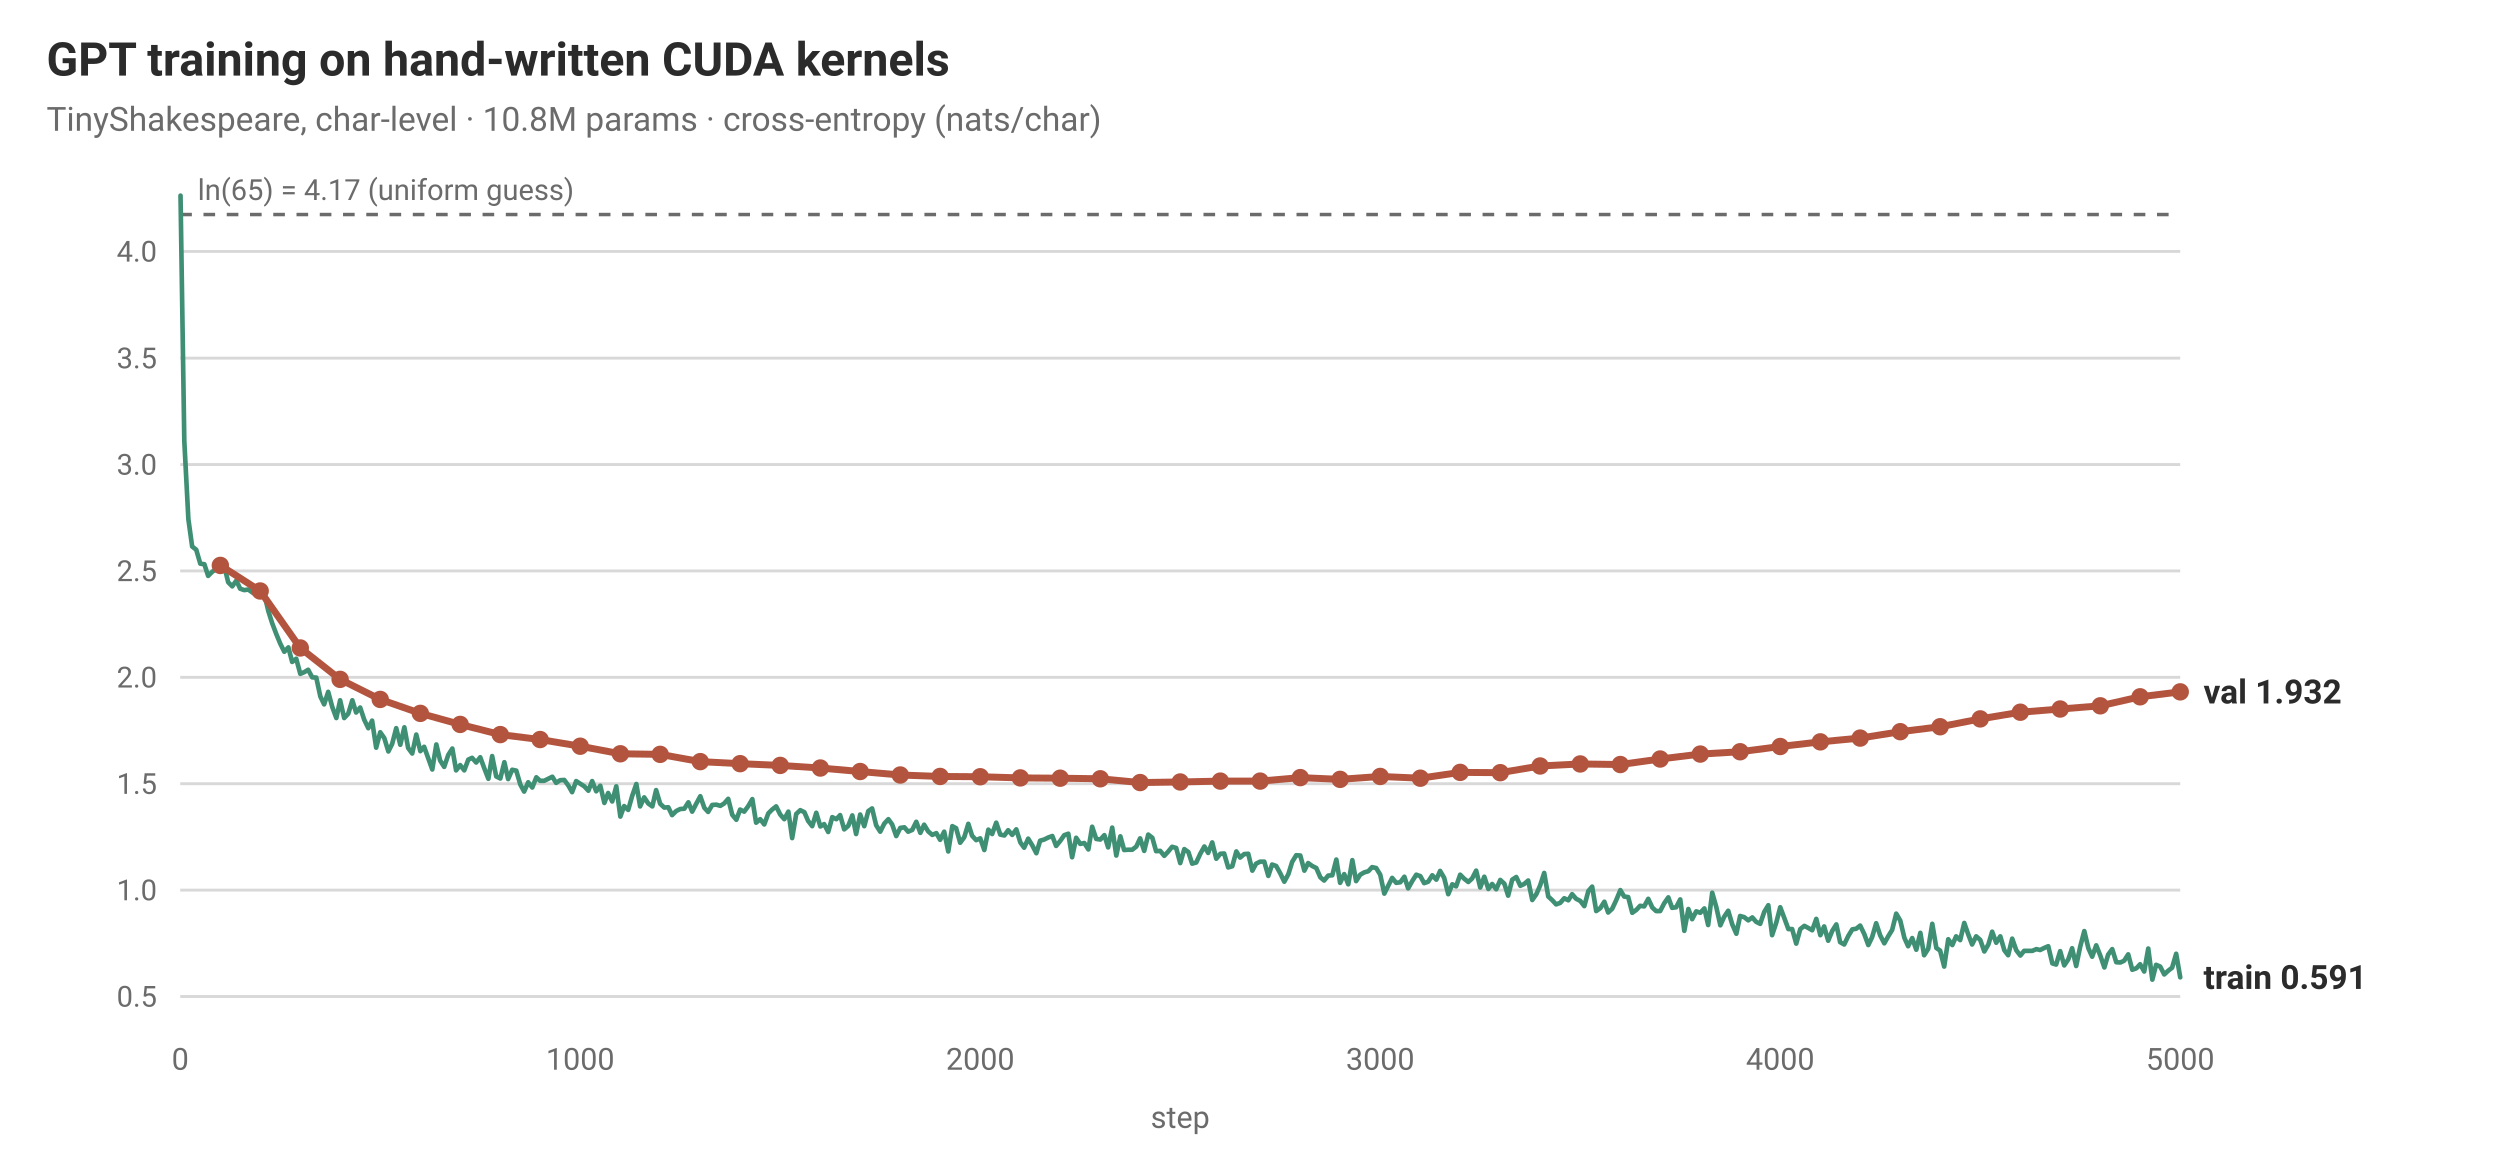
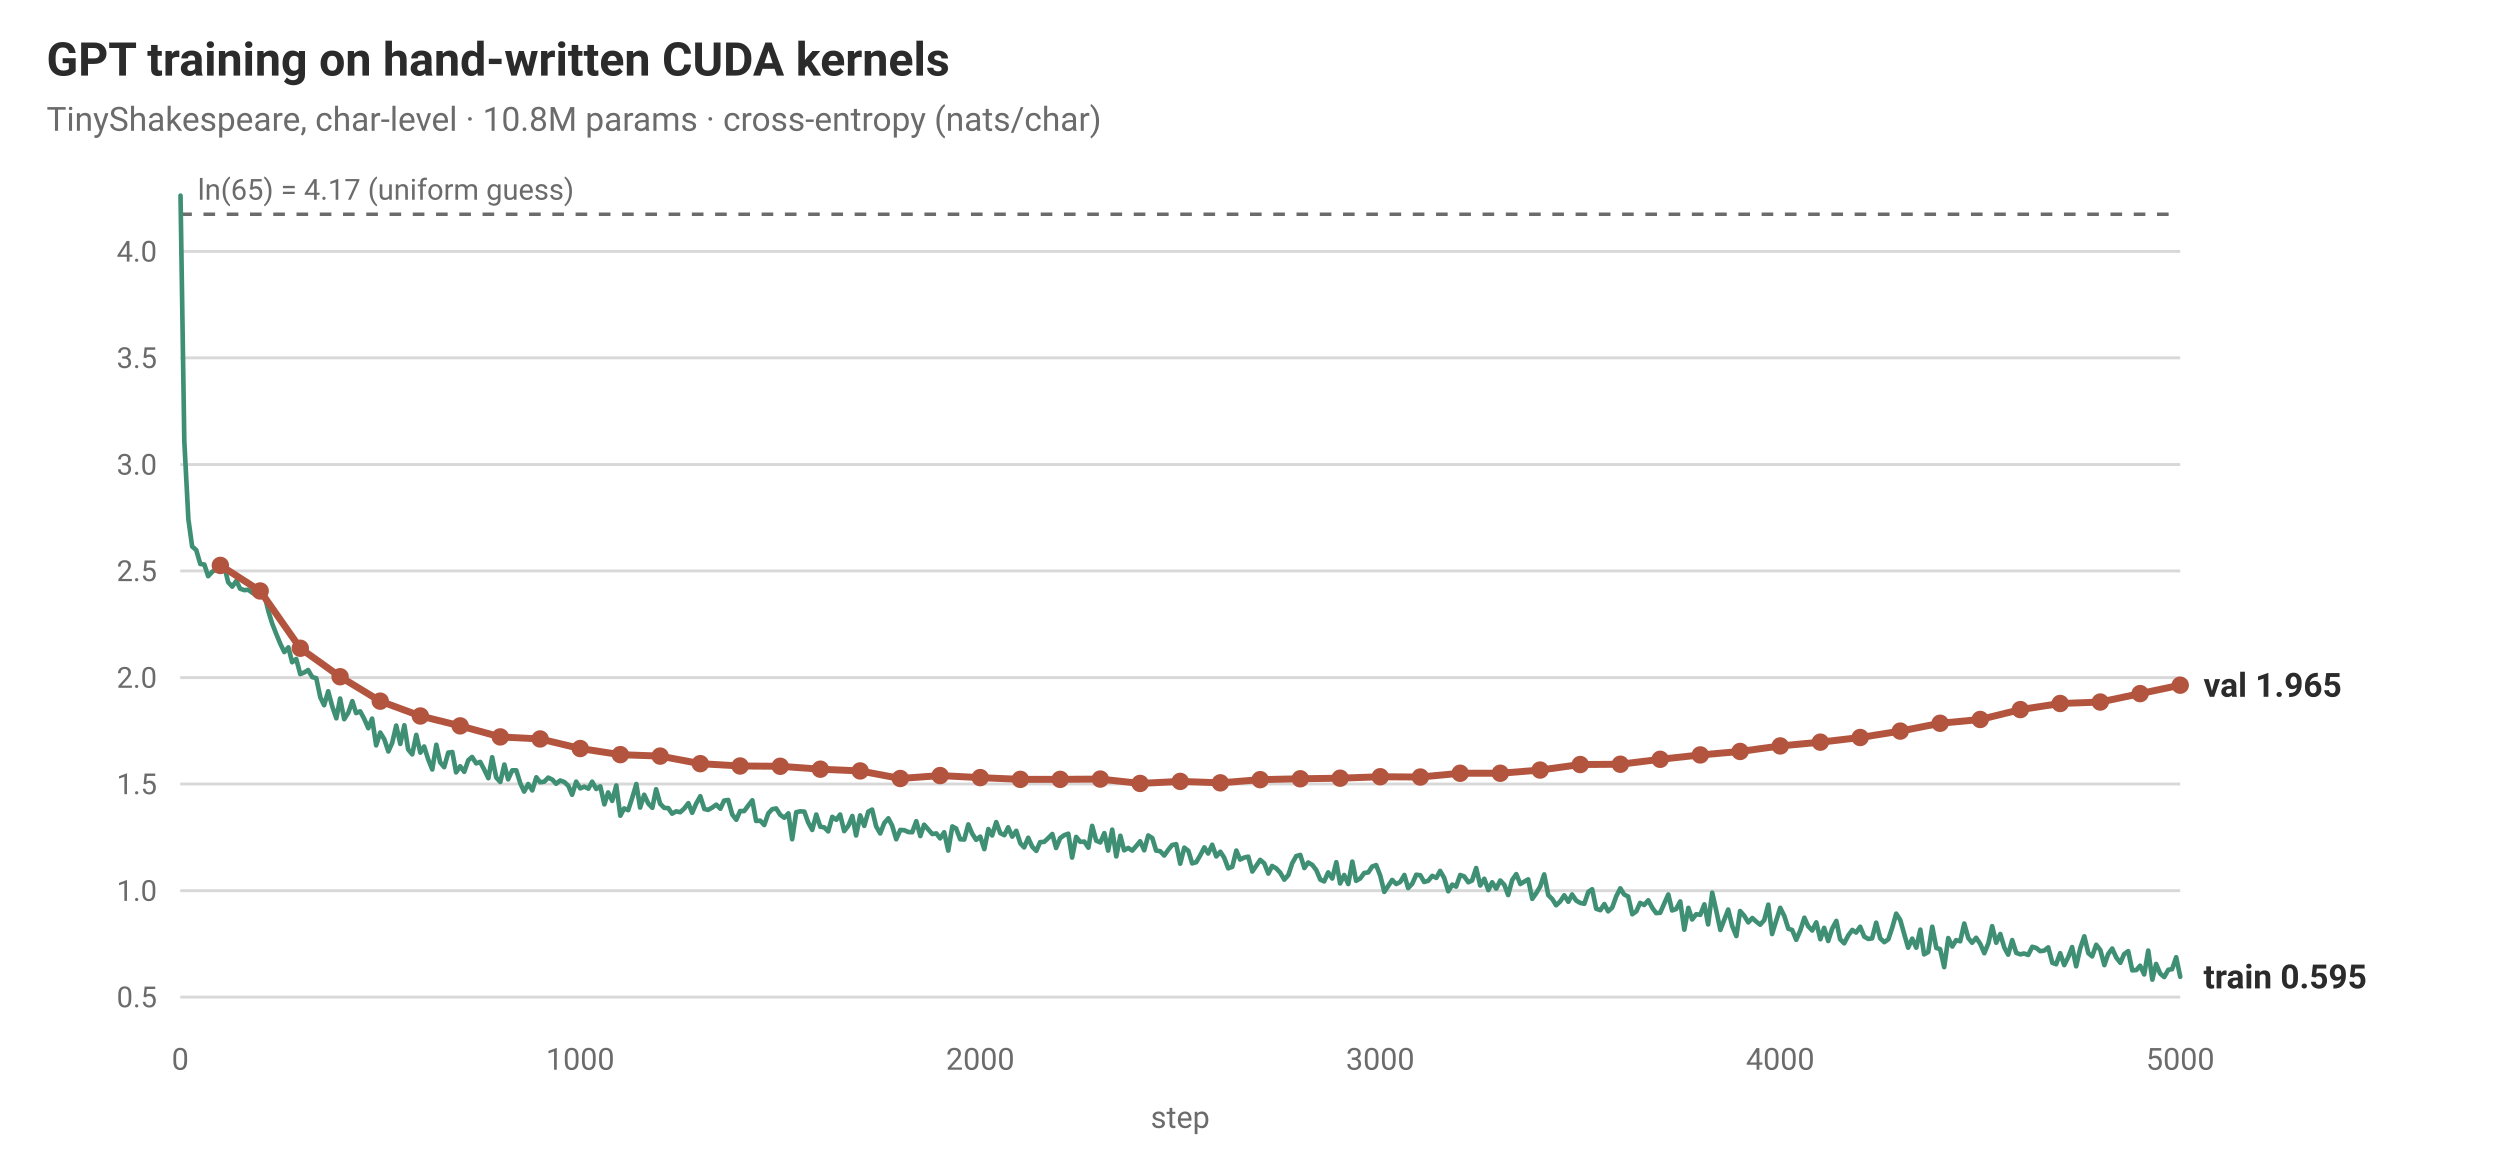
<svg xmlns="http://www.w3.org/2000/svg" viewBox="0 0 860 400" font-family="ui-sans-serif,system-ui,-apple-system,Segoe UI,Roboto,sans-serif">
  <style>text{fill:#2b2b2b}.m{fill:#6b6b6b}@media(prefers-color-scheme:dark){text{fill:#e8e8e8}.m{fill:#a8a8a8}.grid{stroke:#3a3a3a}}</style>
  <text x="16" y="26" font-size="16" font-weight="600">GPT training on hand-written CUDA kernels</text>
  <text x="16" y="45" font-size="11.5" class="m">TinyShakespeare, char-level · 10.8M params · cross-entropy (nats/char)</text>
-   <line class="grid" x1="62" y1="342.8" x2="750" y2="342.8" stroke="#d8d8d8" stroke-width="1" />
-   <text x="54" y="346.3" font-size="10" text-anchor="end" class="m">0.5</text>
-   <line class="grid" x1="62" y1="306.2" x2="750" y2="306.2" stroke="#d8d8d8" stroke-width="1" />
-   <text x="54" y="309.7" font-size="10" text-anchor="end" class="m">1.0</text>
-   <line class="grid" x1="62" y1="269.6" x2="750" y2="269.6" stroke="#d8d8d8" stroke-width="1" />
-   <text x="54" y="273.1" font-size="10" text-anchor="end" class="m">1.5</text>
-   <line class="grid" x1="62" y1="233.0" x2="750" y2="233.0" stroke="#d8d8d8" stroke-width="1" />
-   <text x="54" y="236.5" font-size="10" text-anchor="end" class="m">2.0</text>
+   <line class="grid" x1="62" y1="343.0" x2="750" y2="343.0" stroke="#d8d8d8" stroke-width="1" />
+   <text x="54" y="346.5" font-size="10" text-anchor="end" class="m">0.5</text>
+   <line class="grid" x1="62" y1="306.4" x2="750" y2="306.4" stroke="#d8d8d8" stroke-width="1" />
+   <text x="54" y="309.9" font-size="10" text-anchor="end" class="m">1.0</text>
+   <line class="grid" x1="62" y1="269.7" x2="750" y2="269.7" stroke="#d8d8d8" stroke-width="1" />
+   <text x="54" y="273.2" font-size="10" text-anchor="end" class="m">1.5</text>
+   <line class="grid" x1="62" y1="233.1" x2="750" y2="233.1" stroke="#d8d8d8" stroke-width="1" />
+   <text x="54" y="236.6" font-size="10" text-anchor="end" class="m">2.0</text>
  <line class="grid" x1="62" y1="196.4" x2="750" y2="196.4" stroke="#d8d8d8" stroke-width="1" />
  <text x="54" y="199.9" font-size="10" text-anchor="end" class="m">2.5</text>
  <line class="grid" x1="62" y1="159.8" x2="750" y2="159.8" stroke="#d8d8d8" stroke-width="1" />
  <text x="54" y="163.3" font-size="10" text-anchor="end" class="m">3.0</text>
-   <line class="grid" x1="62" y1="123.2" x2="750" y2="123.2" stroke="#d8d8d8" stroke-width="1" />
-   <text x="54" y="126.7" font-size="10" text-anchor="end" class="m">3.5</text>
+   <line class="grid" x1="62" y1="123.1" x2="750" y2="123.1" stroke="#d8d8d8" stroke-width="1" />
+   <text x="54" y="126.6" font-size="10" text-anchor="end" class="m">3.5</text>
  <line class="grid" x1="62" y1="86.5" x2="750" y2="86.5" stroke="#d8d8d8" stroke-width="1" />
  <text x="54" y="90.0" font-size="10" text-anchor="end" class="m">4.0</text>
  <text x="62.0" y="368" font-size="10.5" text-anchor="middle" class="m">0</text>
  <text x="199.6" y="368" font-size="10.5" text-anchor="middle" class="m">1000</text>
  <text x="337.2" y="368" font-size="10.5" text-anchor="middle" class="m">2000</text>
  <text x="474.8" y="368" font-size="10.5" text-anchor="middle" class="m">3000</text>
  <text x="612.4" y="368" font-size="10.5" text-anchor="middle" class="m">4000</text>
  <text x="750.0" y="368" font-size="10.5" text-anchor="middle" class="m">5000</text>
  <text x="406" y="388" font-size="10.5" text-anchor="middle" class="m">step</text>
-   <line x1="62" y1="73.8" x2="750" y2="73.8" stroke="#6b6b6b" stroke-width="1.2" stroke-dasharray="4,4" />
-   <text x="68" y="68.8" font-size="10" class="m">ln(65) = 4.17  (uniform guess)</text>
-   <polyline points="62.1,67.3 63.4,151.7 64.8,178.6 66.1,188.0 67.5,189.1 68.9,193.9 70.3,194.1 71.6,198.1 73.0,196.7 74.4,195.7 75.8,196.7 77.1,194.6 78.5,200.3 79.9,201.7 81.3,199.7 82.6,202.5 84.0,203.0 85.4,202.8 86.8,203.8 88.1,204.6 89.5,204.9 90.9,204.3 92.3,210.2 93.6,214.3 95.0,218.0 96.4,221.4 97.8,224.2 99.2,222.7 100.5,227.7 101.9,226.6 103.3,231.8 104.7,231.2 106.0,230.4 107.4,233.0 108.8,233.1 110.2,239.6 111.5,242.3 112.9,238.0 114.3,243.2 115.7,247.0 117.0,240.9 118.4,247.0 119.8,245.5 121.2,240.9 122.5,245.1 123.9,243.4 125.3,247.6 126.7,250.5 128.0,247.9 129.4,257.2 130.8,251.9 132.2,253.9 133.6,258.5 134.9,255.9 136.3,250.5 137.7,256.2 139.1,250.2 140.4,257.3 141.8,259.2 143.2,252.7 144.6,258.4 145.9,256.9 147.3,260.8 148.7,264.7 150.1,256.1 151.4,261.6 152.8,263.8 154.2,259.7 155.6,257.5 156.9,265.0 158.3,263.2 159.7,265.0 161.1,261.3 162.4,260.7 163.8,262.3 165.2,260.5 166.6,264.3 168.0,267.9 169.3,260.1 170.7,267.1 172.1,267.8 173.5,262.2 174.8,268.0 176.2,264.8 177.6,265.1 179.0,269.9 180.3,272.3 181.7,269.1 183.1,270.9 184.5,267.4 185.8,268.6 187.2,268.6 188.6,267.9 190.0,267.2 191.3,269.3 192.7,268.4 194.1,268.3 195.5,270.2 196.8,272.5 198.2,268.7 199.6,269.6 201.0,270.5 202.4,272.0 203.7,268.7 205.1,272.2 206.5,270.3 207.9,276.2 209.2,272.8 210.6,275.7 212.0,270.5 213.4,280.9 214.7,277.3 216.1,278.6 217.5,273.7 218.9,269.7 220.2,277.4 221.6,274.3 223.0,276.4 224.4,277.4 225.7,271.8 227.1,276.5 228.5,277.8 229.9,277.7 231.2,280.4 232.6,279.0 234.0,278.3 235.4,278.2 236.8,276.0 238.1,279.2 239.5,276.5 240.9,273.9 242.3,277.9 243.6,279.3 245.0,276.9 246.4,276.8 247.8,277.2 249.1,276.4 250.5,274.8 251.9,280.3 253.3,282.0 254.6,278.5 256.0,279.2 257.4,277.3 258.8,274.9 260.1,283.0 261.5,281.8 262.9,283.6 264.3,279.8 265.6,278.5 267.0,277.4 268.4,280.2 269.8,281.8 271.2,279.2 272.5,288.3 273.9,280.0 275.3,278.7 276.7,279.4 278.0,282.4 279.4,284.2 280.8,279.6 282.2,284.3 283.5,283.5 284.9,286.2 286.3,281.1 287.7,281.8 289.0,280.4 290.4,285.3 291.8,284.1 293.2,280.5 294.5,286.9 295.9,280.2 297.3,284.2 298.7,279.0 300.0,278.1 301.4,283.9 302.8,286.1 304.2,283.3 305.6,281.8 306.9,283.6 308.3,287.6 309.7,284.8 311.1,284.6 312.4,286.1 313.8,285.5 315.2,282.7 316.6,286.5 317.9,283.7 319.3,286.0 320.7,287.2 322.1,286.6 323.4,288.9 324.8,286.1 326.2,292.9 327.6,284.2 328.9,284.9 330.3,289.9 331.7,288.0 333.1,283.4 334.4,287.5 335.8,289.0 337.2,288.4 338.6,292.4 340.0,285.4 341.3,286.9 342.7,283.0 344.1,287.1 345.5,287.4 346.8,285.6 348.2,287.2 349.6,285.3 351.0,289.8 352.3,291.6 353.7,288.5 355.1,290.8 356.5,293.5 357.8,289.2 359.2,288.8 360.6,288.1 362.0,287.6 363.3,291.0 364.7,289.3 366.1,287.3 367.5,286.8 368.8,294.9 370.2,288.2 371.6,290.3 373.0,290.0 374.4,292.2 375.7,284.4 377.1,288.6 378.5,288.8 379.9,287.3 381.2,291.5 382.6,284.7 384.0,294.3 385.4,287.7 386.7,292.4 388.1,292.3 389.5,292.3 390.9,291.2 392.2,288.4 393.6,292.7 395.0,287.1 396.4,288.2 397.7,292.8 399.1,292.7 400.5,294.4 401.9,292.9 403.2,291.3 404.6,291.7 406.0,296.9 407.4,292.1 408.8,293.1 410.1,297.1 411.5,296.7 412.9,293.7 414.3,291.2 415.6,293.4 417.0,289.8 418.4,295.4 419.8,293.7 421.1,293.6 422.5,298.4 423.9,298.0 425.3,292.9 426.6,295.0 428.0,293.8 429.4,293.7 430.8,299.5 432.1,297.1 433.5,296.4 434.9,296.4 436.3,301.3 437.6,297.4 439.0,297.9 440.4,300.4 441.8,303.3 443.2,300.7 444.5,296.5 445.9,294.2 447.3,294.3 448.7,299.5 450.0,296.9 451.4,297.9 452.8,298.6 454.2,301.8 455.5,302.9 456.9,301.2 458.3,301.1 459.7,295.7 461.0,303.7 462.4,300.7 463.8,304.2 465.2,295.9 466.5,303.1 467.9,300.9 469.3,300.1 470.7,299.7 472.0,298.3 473.4,298.6 474.8,300.9 476.2,307.4 477.6,304.6 478.9,302.0 480.3,303.7 481.7,303.5 483.1,301.6 484.4,305.6 485.8,303.1 487.2,300.9 488.6,301.4 489.9,303.8 491.3,303.3 492.7,301.1 494.1,302.6 495.4,299.6 496.8,302.0 498.2,307.6 499.6,304.2 500.9,304.9 502.3,300.9 503.7,302.3 505.1,303.4 506.4,302.2 507.8,299.5 509.2,305.3 510.6,301.6 512.0,305.8 513.3,304.1 514.7,305.9 516.1,302.7 517.5,304.0 518.8,308.1 520.2,302.6 521.6,301.7 523.0,304.7 524.3,304.1 525.7,302.9 527.1,309.6 528.5,307.6 529.8,304.6 531.2,300.3 532.6,308.4 534.0,309.7 535.3,311.1 536.7,310.6 538.1,309.0 539.5,309.7 540.8,307.6 542.2,309.2 543.6,309.9 545.0,311.7 546.4,306.5 547.7,305.0 549.1,313.4 550.5,312.4 551.9,310.2 553.2,313.9 554.6,312.6 556.0,309.6 557.4,306.2 558.7,308.4 560.1,308.6 561.5,314.0 562.9,313.0 564.2,311.6 565.6,311.8 567.0,309.2 568.4,312.2 569.7,313.4 571.1,313.4 572.5,310.7 573.9,308.7 575.2,312.3 576.6,312.1 578.0,309.4 579.4,320.2 580.8,312.7 582.1,316.2 583.5,313.5 584.9,314.0 586.3,312.5 587.6,318.2 589.0,307.1 590.4,312.0 591.8,318.3 593.1,315.4 594.5,313.3 595.9,318.0 597.3,321.2 598.6,315.1 600.0,315.5 601.4,316.6 602.8,315.6 604.1,317.1 605.5,317.8 606.9,313.7 608.3,311.4 609.6,321.7 611.0,317.5 612.4,312.1 613.8,315.8 615.2,319.6 616.5,319.6 617.9,324.6 619.3,319.6 620.7,318.5 622.0,319.2 623.4,320.0 624.8,316.1 626.2,321.7 627.5,318.7 628.9,323.6 630.3,320.2 631.7,318.0 633.0,324.1 634.4,324.9 635.8,322.0 637.2,319.7 638.5,319.5 639.9,318.4 641.3,321.3 642.7,325.1 644.0,322.4 645.4,317.6 646.8,321.8 648.2,324.5 649.6,322.0 650.9,319.9 652.3,314.3 653.7,316.7 655.1,322.6 656.4,325.5 657.8,322.7 659.2,326.7 660.6,320.9 661.9,328.6 663.3,326.4 664.7,317.8 666.1,326.1 667.4,327.0 668.8,332.5 670.2,323.1 671.6,325.1 672.9,322.1 674.3,323.4 675.7,317.5 677.1,321.5 678.4,324.9 679.8,322.1 681.2,323.3 682.6,327.3 684.0,324.9 685.3,320.5 686.7,324.3 688.1,322.1 689.5,326.9 690.8,328.6 692.2,322.9 693.6,326.9 695.0,328.7 696.3,327.1 697.7,327.1 699.1,327.1 700.5,326.5 701.8,326.8 703.2,326.1 704.6,325.5 706.0,331.4 707.3,331.8 708.7,327.2 710.1,332.1 711.5,330.0 712.8,326.2 714.2,332.3 715.6,325.6 717.0,320.3 718.4,326.2 719.7,329.1 721.1,325.2 722.5,328.7 723.9,332.8 725.2,328.4 726.6,326.5 728.0,331.0 729.4,331.1 730.7,330.5 732.1,328.3 733.5,333.6 734.9,333.1 736.2,331.7 737.6,334.2 739.0,326.3 740.4,337.0 741.7,331.9 743.1,332.5 744.5,335.2 745.9,333.9 747.2,332.9 748.6,328.1 750.0,336.2" fill="none" stroke="#3f8f74" stroke-width="1.6" stroke-linejoin="round" stroke-linecap="round" />
-   <polyline points="75.8,194.5 89.5,203.3 103.3,222.9 117.0,233.7 130.8,240.6 144.6,245.4 158.3,249.2 172.1,252.7 185.8,254.4 199.6,256.7 213.4,259.3 227.1,259.5 240.9,262.0 254.6,262.7 268.4,263.3 282.2,264.2 295.9,265.4 309.7,266.6 323.4,267.1 337.2,267.2 351.0,267.6 364.7,267.7 378.5,267.9 392.2,269.2 406.0,269.0 419.8,268.7 433.5,268.7 447.3,267.5 461.0,268.1 474.8,267.1 488.6,267.7 502.3,265.7 516.1,265.8 529.8,263.5 543.6,262.8 557.4,263.0 571.1,261.1 584.9,259.4 598.6,258.6 612.4,256.8 626.2,255.2 639.9,253.9 653.7,251.7 667.4,250.0 681.2,247.3 695.0,245.0 708.7,243.9 722.5,242.8 736.2,239.7 750.0,238.0" fill="none" stroke="#b3543f" stroke-width="2.4" stroke-linejoin="round" stroke-linecap="round" />
+   <line x1="62" y1="73.7" x2="750" y2="73.7" stroke="#6b6b6b" stroke-width="1.2" stroke-dasharray="4,4" />
+   <text x="68" y="68.7" font-size="10" class="m">ln(65) = 4.17  (uniform guess)</text>
+   <polyline points="62.1,67.3 63.4,151.7 64.8,178.6 66.1,188.0 67.5,189.2 68.9,194.0 70.3,194.2 71.6,198.2 73.0,196.7 74.4,195.8 75.8,196.7 77.1,194.6 78.5,200.3 79.9,201.8 81.3,199.8 82.6,202.5 84.0,203.0 85.4,202.9 86.8,203.9 88.1,204.7 89.5,204.9 90.9,204.3 92.3,210.2 93.6,214.4 95.0,218.0 96.4,221.4 97.8,224.3 99.2,222.7 100.5,227.8 101.9,226.7 103.3,231.9 104.7,231.3 106.0,230.5 107.4,232.9 108.8,233.3 110.2,239.9 111.5,242.6 112.9,237.8 114.3,243.0 115.7,247.1 117.0,240.3 118.4,247.4 119.8,245.2 121.2,241.2 122.5,245.3 123.9,244.7 125.3,247.3 126.7,250.5 128.0,247.2 129.4,256.4 130.8,252.0 132.2,254.3 133.6,258.5 134.9,255.6 136.3,249.6 137.7,255.9 139.1,249.5 140.4,257.8 141.8,259.5 143.2,252.8 144.6,258.9 145.9,256.8 147.3,261.2 148.7,264.7 150.1,256.2 151.4,262.2 152.8,263.9 154.2,258.9 155.6,258.7 156.9,265.7 158.3,263.6 159.7,265.5 161.1,261.5 162.4,260.4 163.8,262.6 165.2,262.1 166.6,264.8 168.0,267.7 169.3,260.5 170.7,267.5 172.1,269.0 173.5,263.0 174.8,268.1 176.2,265.0 177.6,265.0 179.0,269.5 180.3,272.3 181.7,269.7 183.1,271.9 184.5,267.4 185.8,269.1 187.2,268.9 188.6,267.5 190.0,268.2 191.3,269.6 192.7,268.5 194.1,269.0 195.5,270.3 196.8,273.4 198.2,268.9 199.6,271.2 201.0,270.6 202.4,271.3 203.7,268.9 205.1,271.4 206.5,270.5 207.9,276.7 209.2,272.6 210.6,275.5 212.0,270.2 213.4,280.6 214.7,278.1 216.1,278.7 217.5,274.4 218.9,269.7 220.2,277.8 221.6,273.4 223.0,276.4 224.4,277.9 225.7,271.5 227.1,276.5 228.5,277.9 229.9,278.0 231.2,279.9 232.6,279.1 234.0,279.4 235.4,278.1 236.8,276.3 238.1,279.6 239.5,276.4 240.9,273.9 242.3,278.3 243.6,278.6 245.0,277.8 246.4,276.8 247.8,278.2 249.1,275.4 250.5,275.2 251.9,280.2 253.3,282.0 254.6,279.0 256.0,279.0 257.4,277.1 258.8,275.3 260.1,282.4 261.5,282.3 262.9,283.8 264.3,279.8 265.6,278.4 267.0,278.1 268.4,280.3 269.8,281.3 271.2,279.8 272.5,288.7 273.9,279.4 275.3,279.1 276.7,279.2 278.0,282.9 279.4,285.5 280.8,280.2 282.2,284.4 283.5,284.6 284.9,286.0 286.3,281.0 287.7,282.0 289.0,280.2 290.4,285.9 291.8,284.1 293.2,280.7 294.5,287.4 295.9,280.5 297.3,284.1 298.7,279.2 300.0,278.5 301.4,284.3 302.8,286.7 304.2,283.1 305.6,281.5 306.9,284.0 308.3,288.7 309.7,285.5 311.1,285.6 312.4,286.2 313.8,286.3 315.2,282.5 316.6,287.6 317.9,283.7 319.3,285.3 320.7,286.9 322.1,286.7 323.4,288.4 324.8,286.3 326.2,292.6 327.6,284.3 328.9,285.0 330.3,288.7 331.7,288.8 333.1,283.6 334.4,286.7 335.8,288.9 337.2,287.8 338.6,292.1 340.0,285.2 341.3,287.4 342.7,282.8 344.1,286.6 345.5,287.3 346.8,284.6 348.2,287.8 349.6,285.8 351.0,290.1 352.3,291.5 353.7,288.2 355.1,291.3 356.5,292.7 357.8,289.7 359.2,289.6 360.6,288.3 362.0,286.9 363.3,291.7 364.7,288.3 366.1,287.3 367.5,286.8 368.8,295.0 370.2,287.9 371.6,289.6 373.0,289.5 374.4,291.6 375.7,284.1 377.1,289.2 378.5,289.8 379.9,286.6 381.2,292.6 382.6,285.4 384.0,294.6 385.4,287.5 386.7,292.5 388.1,291.7 389.5,292.6 390.9,291.0 392.2,289.4 393.6,292.5 395.0,287.4 396.4,288.3 397.7,292.6 399.1,292.8 400.5,294.3 401.9,292.3 403.2,290.7 404.6,290.4 406.0,297.1 407.4,291.6 408.8,292.7 410.1,297.0 411.5,296.6 412.9,294.2 414.3,291.5 415.6,293.6 417.0,290.6 418.4,294.6 419.8,293.0 421.1,295.0 422.5,298.7 423.9,298.2 425.3,292.6 426.6,295.7 428.0,295.0 429.4,294.7 430.8,299.8 432.1,297.9 433.5,295.8 434.9,297.0 436.3,300.5 437.6,297.9 439.0,298.7 440.4,300.2 441.8,302.6 443.2,301.0 444.5,297.0 445.9,294.5 447.3,294.1 448.7,298.6 450.0,296.7 451.4,297.5 452.8,299.3 454.2,302.6 455.5,303.2 456.9,300.1 458.3,302.2 459.7,296.6 461.0,303.9 462.4,301.0 463.8,304.1 465.2,296.4 466.5,303.0 467.9,302.2 469.3,300.3 470.7,300.1 472.0,298.1 473.4,297.6 474.8,301.2 476.2,306.8 477.6,304.7 478.9,302.7 480.3,304.1 481.7,303.4 483.1,301.0 484.4,305.5 485.8,304.0 487.2,300.9 488.6,301.1 489.9,303.4 491.3,303.0 492.7,301.3 494.1,302.0 495.4,299.6 496.8,302.0 498.2,306.6 499.6,304.3 500.9,305.0 502.3,301.0 503.7,301.5 505.1,303.5 506.4,302.9 507.8,298.6 509.2,304.6 510.6,302.3 512.0,306.2 513.3,303.5 514.7,305.7 516.1,302.9 517.5,304.4 518.8,307.9 520.2,302.7 521.6,300.7 523.0,304.1 524.3,303.3 525.7,302.5 527.1,309.2 528.5,307.2 529.8,305.0 531.2,300.8 532.6,307.9 534.0,309.3 535.3,311.4 536.7,310.1 538.1,308.0 539.5,310.2 540.8,307.7 542.2,309.8 543.6,310.6 545.0,310.9 546.4,306.8 547.7,305.9 549.1,312.6 550.5,313.1 551.9,311.0 553.2,313.5 554.6,312.2 556.0,308.3 557.4,305.6 558.7,307.7 560.1,308.4 561.5,314.5 562.9,313.5 564.2,310.6 565.6,311.3 567.0,309.7 568.4,312.3 569.7,314.1 571.1,314.0 572.5,310.8 573.9,307.7 575.2,313.2 576.6,312.7 578.0,310.1 579.4,319.8 580.8,312.3 582.1,316.3 583.5,314.5 584.9,314.7 586.3,311.1 587.6,318.0 589.0,307.1 590.4,313.3 591.8,319.9 593.1,316.5 594.5,312.9 595.9,318.6 597.3,322.0 598.6,313.4 600.0,315.0 601.4,317.3 602.8,315.8 604.1,317.0 605.5,318.1 606.9,316.5 608.3,311.2 609.6,321.3 611.0,316.7 612.4,312.3 613.8,315.1 615.2,319.5 616.5,319.9 617.9,323.3 619.3,320.1 620.7,315.7 622.0,318.6 623.4,320.1 624.8,317.3 626.2,323.1 627.5,319.2 628.9,323.7 630.3,319.4 631.7,316.8 633.0,323.1 634.4,324.5 635.8,321.8 637.2,319.9 638.5,320.8 639.9,318.8 641.3,322.2 642.7,323.0 644.0,322.8 645.4,317.4 646.8,322.8 648.2,324.1 649.6,323.1 650.9,319.2 652.3,314.3 653.7,316.5 655.1,321.5 656.4,326.0 657.8,322.9 659.2,326.0 660.6,319.8 661.9,328.3 663.3,327.5 664.7,318.8 666.1,326.1 667.4,326.5 668.8,332.7 670.2,322.7 671.6,325.6 672.9,323.4 674.3,323.8 675.7,317.7 677.1,322.7 678.4,324.3 679.8,322.6 681.2,324.7 682.6,327.9 684.0,324.5 685.3,318.6 686.7,324.3 688.1,321.3 689.5,326.0 690.8,328.4 692.2,323.4 693.6,327.8 695.0,328.3 696.3,328.0 697.7,328.5 699.1,325.7 700.5,326.1 701.8,327.2 703.2,327.0 704.6,325.9 706.0,331.2 707.3,331.7 708.7,327.9 710.1,332.0 711.5,329.2 712.8,325.8 714.2,332.4 715.6,326.2 717.0,322.1 718.4,327.9 719.7,329.0 721.1,325.0 722.5,326.8 723.9,332.0 725.2,328.2 726.6,326.3 728.0,329.4 729.4,331.2 730.7,328.2 732.1,327.2 733.5,333.8 734.9,333.7 736.2,332.2 737.6,335.2 739.0,327.0 740.4,337.0 741.7,331.6 743.1,334.9 744.5,336.1 745.9,333.6 747.2,333.4 748.6,329.3 750.0,336.0" fill="none" stroke="#3f8f74" stroke-width="1.6" stroke-linejoin="round" stroke-linecap="round" />
+   <polyline points="75.8,194.5 89.5,203.3 103.3,223.0 117.0,232.8 130.8,241.2 144.6,246.3 158.3,249.7 172.1,253.5 185.8,254.2 199.6,257.5 213.4,259.6 227.1,260.1 240.9,262.7 254.6,263.5 268.4,263.6 282.2,264.6 295.9,265.2 309.7,267.8 323.4,266.8 337.2,267.5 351.0,268.1 364.7,268.1 378.5,268.0 392.2,269.5 406.0,268.8 419.8,269.3 433.5,268.2 447.3,267.9 461.0,267.7 474.8,267.2 488.6,267.3 502.3,266.0 516.1,266.0 529.8,264.9 543.6,263.0 557.4,262.9 571.1,261.2 584.9,259.7 598.6,258.5 612.4,256.6 626.2,255.3 639.9,253.7 653.7,251.5 667.4,248.8 681.2,247.5 695.0,244.1 708.7,242.0 722.5,241.5 736.2,238.6 750.0,235.7" fill="none" stroke="#b3543f" stroke-width="2.4" stroke-linejoin="round" stroke-linecap="round" />
  <circle cx="75.8" cy="194.5" r="3" fill="#b3543f" />
  <circle cx="89.5" cy="203.3" r="3" fill="#b3543f" />
-   <circle cx="103.3" cy="222.9" r="3" fill="#b3543f" />
-   <circle cx="117.0" cy="233.7" r="3" fill="#b3543f" />
-   <circle cx="130.8" cy="240.6" r="3" fill="#b3543f" />
-   <circle cx="144.6" cy="245.4" r="3" fill="#b3543f" />
-   <circle cx="158.3" cy="249.2" r="3" fill="#b3543f" />
-   <circle cx="172.1" cy="252.7" r="3" fill="#b3543f" />
-   <circle cx="185.8" cy="254.4" r="3" fill="#b3543f" />
-   <circle cx="199.6" cy="256.7" r="3" fill="#b3543f" />
-   <circle cx="213.4" cy="259.3" r="3" fill="#b3543f" />
-   <circle cx="227.1" cy="259.5" r="3" fill="#b3543f" />
-   <circle cx="240.9" cy="262.0" r="3" fill="#b3543f" />
-   <circle cx="254.6" cy="262.7" r="3" fill="#b3543f" />
-   <circle cx="268.4" cy="263.3" r="3" fill="#b3543f" />
-   <circle cx="282.2" cy="264.2" r="3" fill="#b3543f" />
-   <circle cx="295.9" cy="265.4" r="3" fill="#b3543f" />
-   <circle cx="309.7" cy="266.6" r="3" fill="#b3543f" />
-   <circle cx="323.4" cy="267.1" r="3" fill="#b3543f" />
-   <circle cx="337.2" cy="267.2" r="3" fill="#b3543f" />
-   <circle cx="351.0" cy="267.6" r="3" fill="#b3543f" />
-   <circle cx="364.7" cy="267.7" r="3" fill="#b3543f" />
-   <circle cx="378.5" cy="267.9" r="3" fill="#b3543f" />
-   <circle cx="392.2" cy="269.2" r="3" fill="#b3543f" />
-   <circle cx="406.0" cy="269.0" r="3" fill="#b3543f" />
-   <circle cx="419.8" cy="268.7" r="3" fill="#b3543f" />
-   <circle cx="433.5" cy="268.7" r="3" fill="#b3543f" />
-   <circle cx="447.3" cy="267.5" r="3" fill="#b3543f" />
-   <circle cx="461.0" cy="268.1" r="3" fill="#b3543f" />
-   <circle cx="474.8" cy="267.1" r="3" fill="#b3543f" />
-   <circle cx="488.6" cy="267.7" r="3" fill="#b3543f" />
-   <circle cx="502.3" cy="265.7" r="3" fill="#b3543f" />
-   <circle cx="516.1" cy="265.8" r="3" fill="#b3543f" />
-   <circle cx="529.8" cy="263.5" r="3" fill="#b3543f" />
-   <circle cx="543.6" cy="262.8" r="3" fill="#b3543f" />
-   <circle cx="557.4" cy="263.0" r="3" fill="#b3543f" />
-   <circle cx="571.1" cy="261.1" r="3" fill="#b3543f" />
-   <circle cx="584.9" cy="259.4" r="3" fill="#b3543f" />
-   <circle cx="598.6" cy="258.6" r="3" fill="#b3543f" />
-   <circle cx="612.4" cy="256.8" r="3" fill="#b3543f" />
-   <circle cx="626.2" cy="255.2" r="3" fill="#b3543f" />
-   <circle cx="639.9" cy="253.9" r="3" fill="#b3543f" />
-   <circle cx="653.7" cy="251.7" r="3" fill="#b3543f" />
-   <circle cx="667.4" cy="250.0" r="3" fill="#b3543f" />
-   <circle cx="681.2" cy="247.3" r="3" fill="#b3543f" />
-   <circle cx="695.0" cy="245.0" r="3" fill="#b3543f" />
-   <circle cx="708.7" cy="243.9" r="3" fill="#b3543f" />
-   <circle cx="722.5" cy="242.8" r="3" fill="#b3543f" />
-   <circle cx="736.2" cy="239.7" r="3" fill="#b3543f" />
-   <circle cx="750.0" cy="238.0" r="3" fill="#b3543f" />
-   <text x="758" y="340.2" font-size="11.5" fill="#3f8f74" font-weight="600">train 0.591</text>
-   <text x="758" y="242.0" font-size="11.5" fill="#b3543f" font-weight="600">val 1.932</text>
+   <circle cx="103.3" cy="223.0" r="3" fill="#b3543f" />
+   <circle cx="117.0" cy="232.8" r="3" fill="#b3543f" />
+   <circle cx="130.8" cy="241.2" r="3" fill="#b3543f" />
+   <circle cx="144.6" cy="246.3" r="3" fill="#b3543f" />
+   <circle cx="158.3" cy="249.7" r="3" fill="#b3543f" />
+   <circle cx="172.1" cy="253.5" r="3" fill="#b3543f" />
+   <circle cx="185.8" cy="254.2" r="3" fill="#b3543f" />
+   <circle cx="199.6" cy="257.5" r="3" fill="#b3543f" />
+   <circle cx="213.4" cy="259.6" r="3" fill="#b3543f" />
+   <circle cx="227.1" cy="260.1" r="3" fill="#b3543f" />
+   <circle cx="240.9" cy="262.7" r="3" fill="#b3543f" />
+   <circle cx="254.6" cy="263.5" r="3" fill="#b3543f" />
+   <circle cx="268.4" cy="263.6" r="3" fill="#b3543f" />
+   <circle cx="282.2" cy="264.6" r="3" fill="#b3543f" />
+   <circle cx="295.9" cy="265.2" r="3" fill="#b3543f" />
+   <circle cx="309.7" cy="267.8" r="3" fill="#b3543f" />
+   <circle cx="323.4" cy="266.8" r="3" fill="#b3543f" />
+   <circle cx="337.2" cy="267.5" r="3" fill="#b3543f" />
+   <circle cx="351.0" cy="268.1" r="3" fill="#b3543f" />
+   <circle cx="364.7" cy="268.1" r="3" fill="#b3543f" />
+   <circle cx="378.5" cy="268.0" r="3" fill="#b3543f" />
+   <circle cx="392.2" cy="269.5" r="3" fill="#b3543f" />
+   <circle cx="406.0" cy="268.8" r="3" fill="#b3543f" />
+   <circle cx="419.8" cy="269.3" r="3" fill="#b3543f" />
+   <circle cx="433.5" cy="268.2" r="3" fill="#b3543f" />
+   <circle cx="447.3" cy="267.9" r="3" fill="#b3543f" />
+   <circle cx="461.0" cy="267.7" r="3" fill="#b3543f" />
+   <circle cx="474.8" cy="267.2" r="3" fill="#b3543f" />
+   <circle cx="488.6" cy="267.3" r="3" fill="#b3543f" />
+   <circle cx="502.3" cy="266.0" r="3" fill="#b3543f" />
+   <circle cx="516.1" cy="266.0" r="3" fill="#b3543f" />
+   <circle cx="529.8" cy="264.9" r="3" fill="#b3543f" />
+   <circle cx="543.6" cy="263.0" r="3" fill="#b3543f" />
+   <circle cx="557.4" cy="262.9" r="3" fill="#b3543f" />
+   <circle cx="571.1" cy="261.2" r="3" fill="#b3543f" />
+   <circle cx="584.9" cy="259.7" r="3" fill="#b3543f" />
+   <circle cx="598.6" cy="258.5" r="3" fill="#b3543f" />
+   <circle cx="612.4" cy="256.6" r="3" fill="#b3543f" />
+   <circle cx="626.2" cy="255.3" r="3" fill="#b3543f" />
+   <circle cx="639.9" cy="253.7" r="3" fill="#b3543f" />
+   <circle cx="653.7" cy="251.5" r="3" fill="#b3543f" />
+   <circle cx="667.4" cy="248.8" r="3" fill="#b3543f" />
+   <circle cx="681.2" cy="247.5" r="3" fill="#b3543f" />
+   <circle cx="695.0" cy="244.1" r="3" fill="#b3543f" />
+   <circle cx="708.7" cy="242.0" r="3" fill="#b3543f" />
+   <circle cx="722.5" cy="241.5" r="3" fill="#b3543f" />
+   <circle cx="736.2" cy="238.6" r="3" fill="#b3543f" />
+   <circle cx="750.0" cy="235.7" r="3" fill="#b3543f" />
+   <text x="758" y="340.0" font-size="11.5" fill="#3f8f74" font-weight="600">train 0.595</text>
+   <text x="758" y="239.7" font-size="11.5" fill="#b3543f" font-weight="600">val 1.965</text>
</svg>
